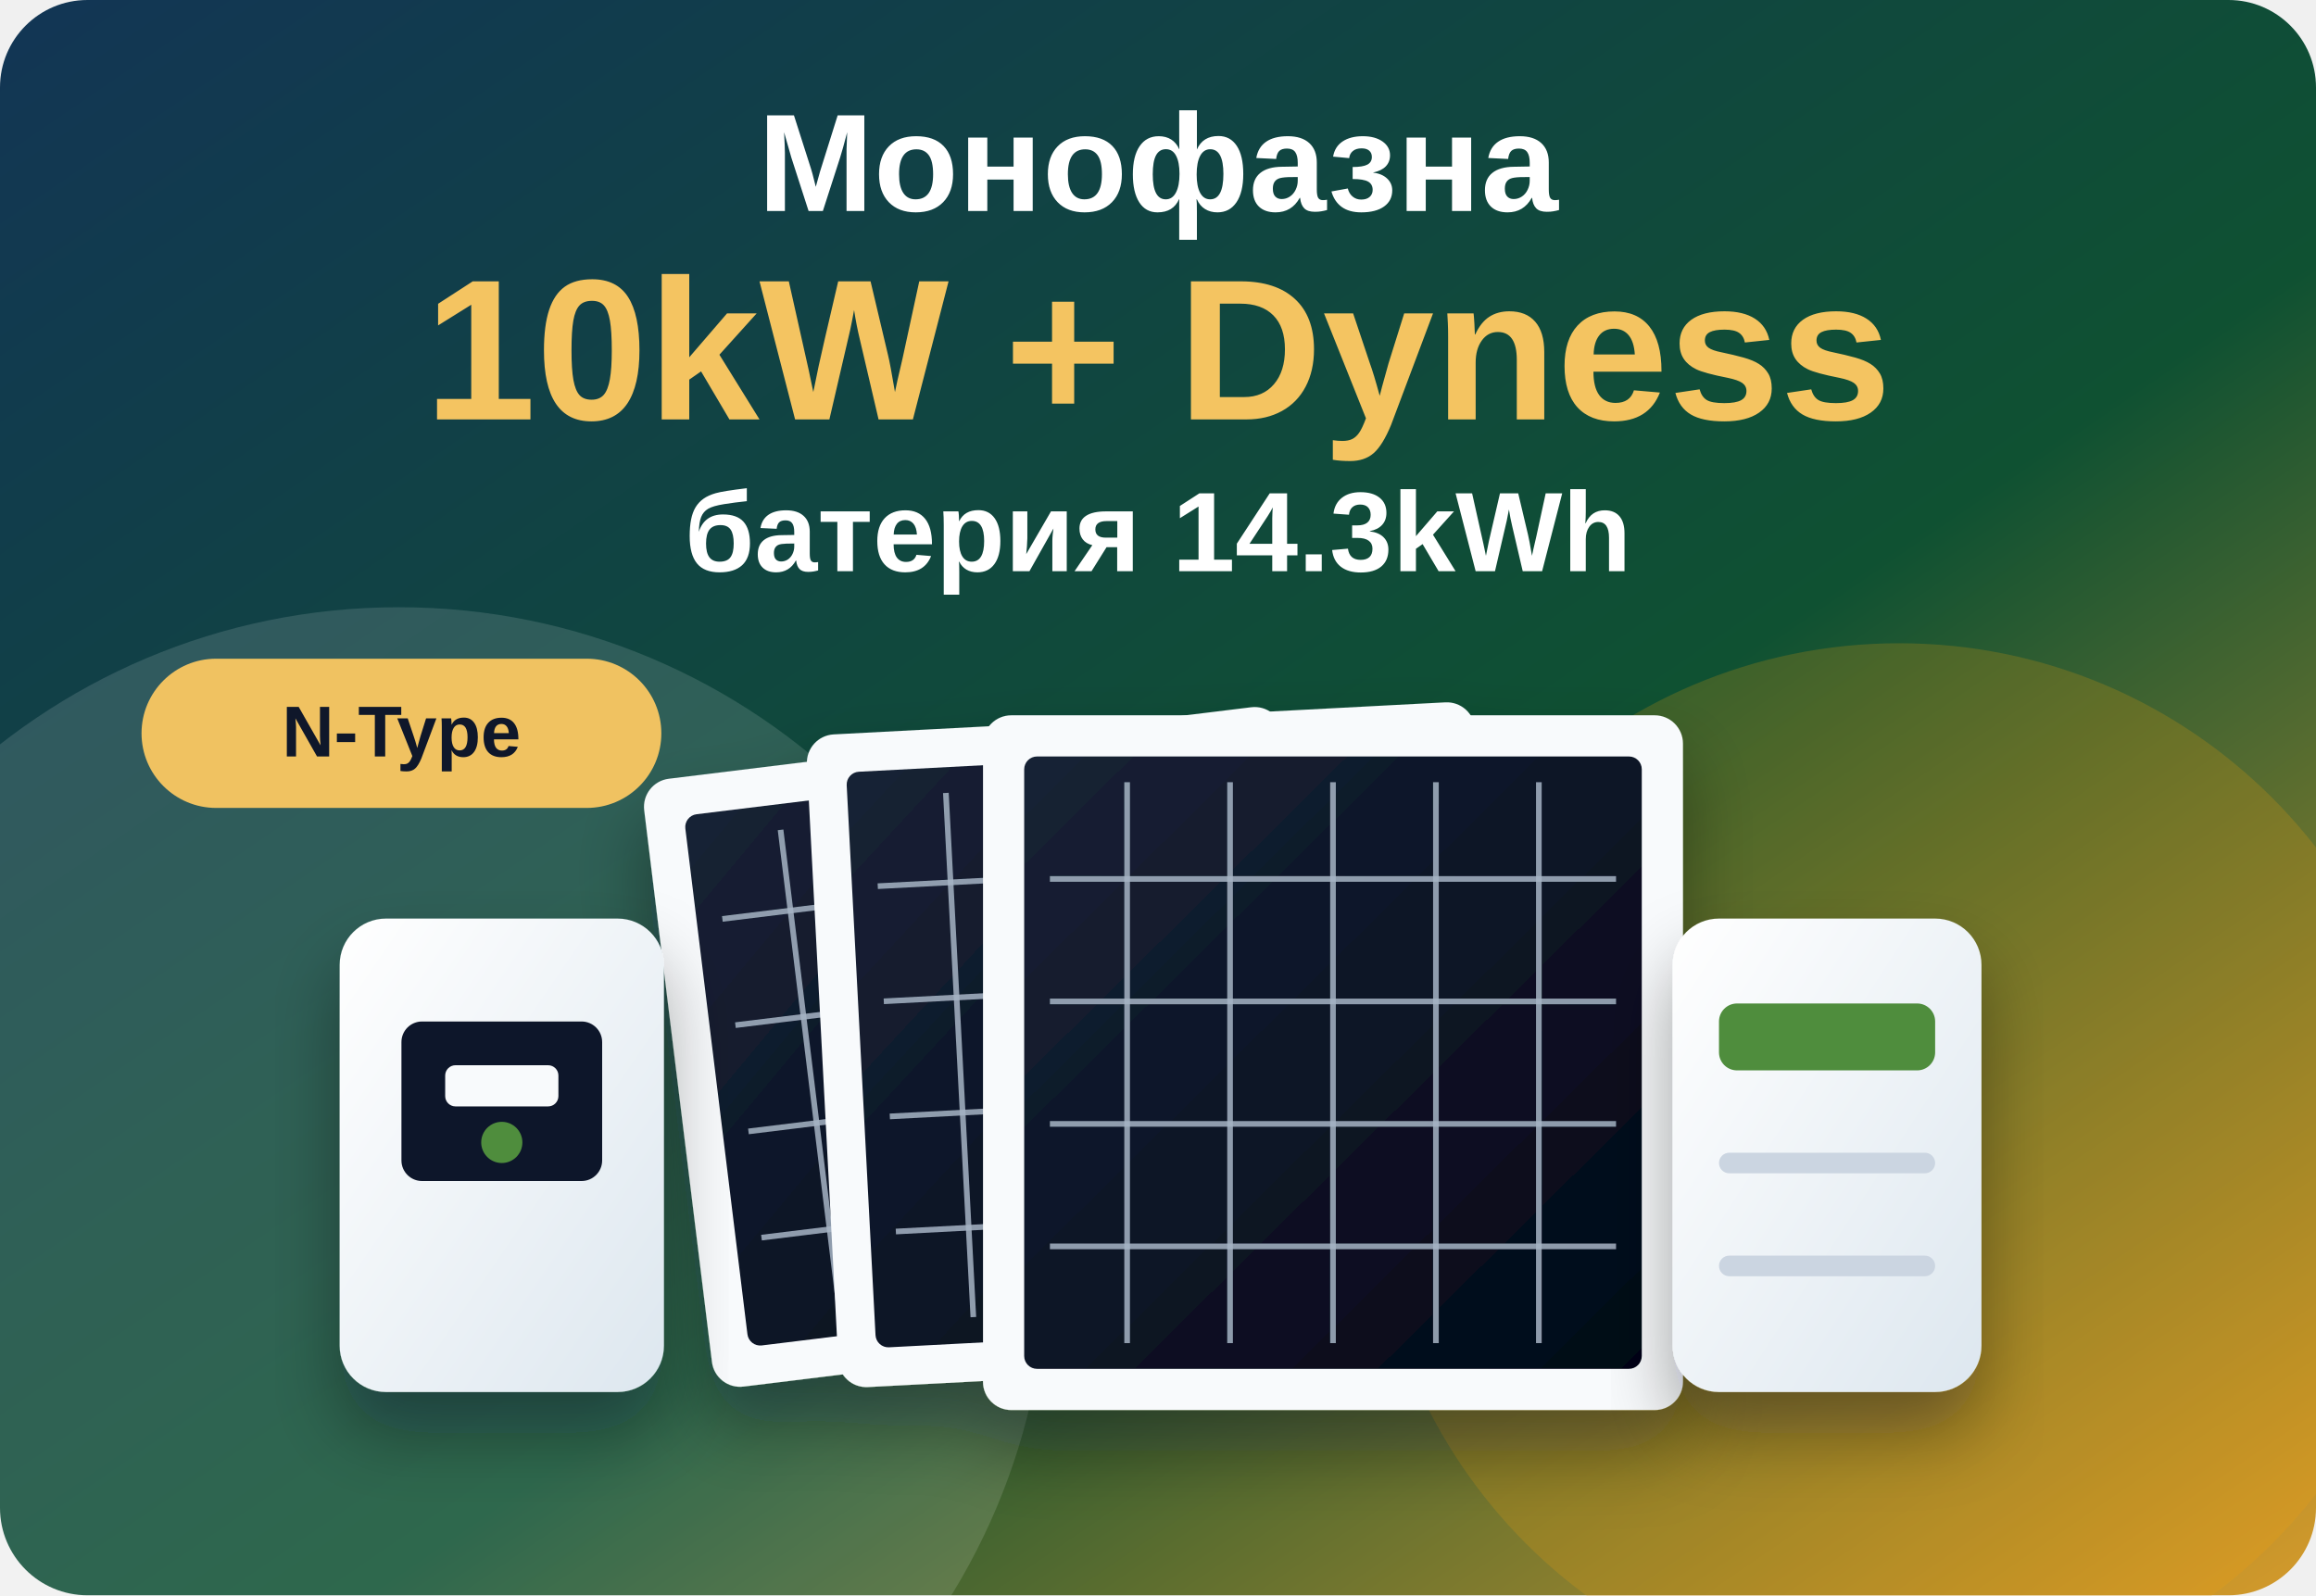
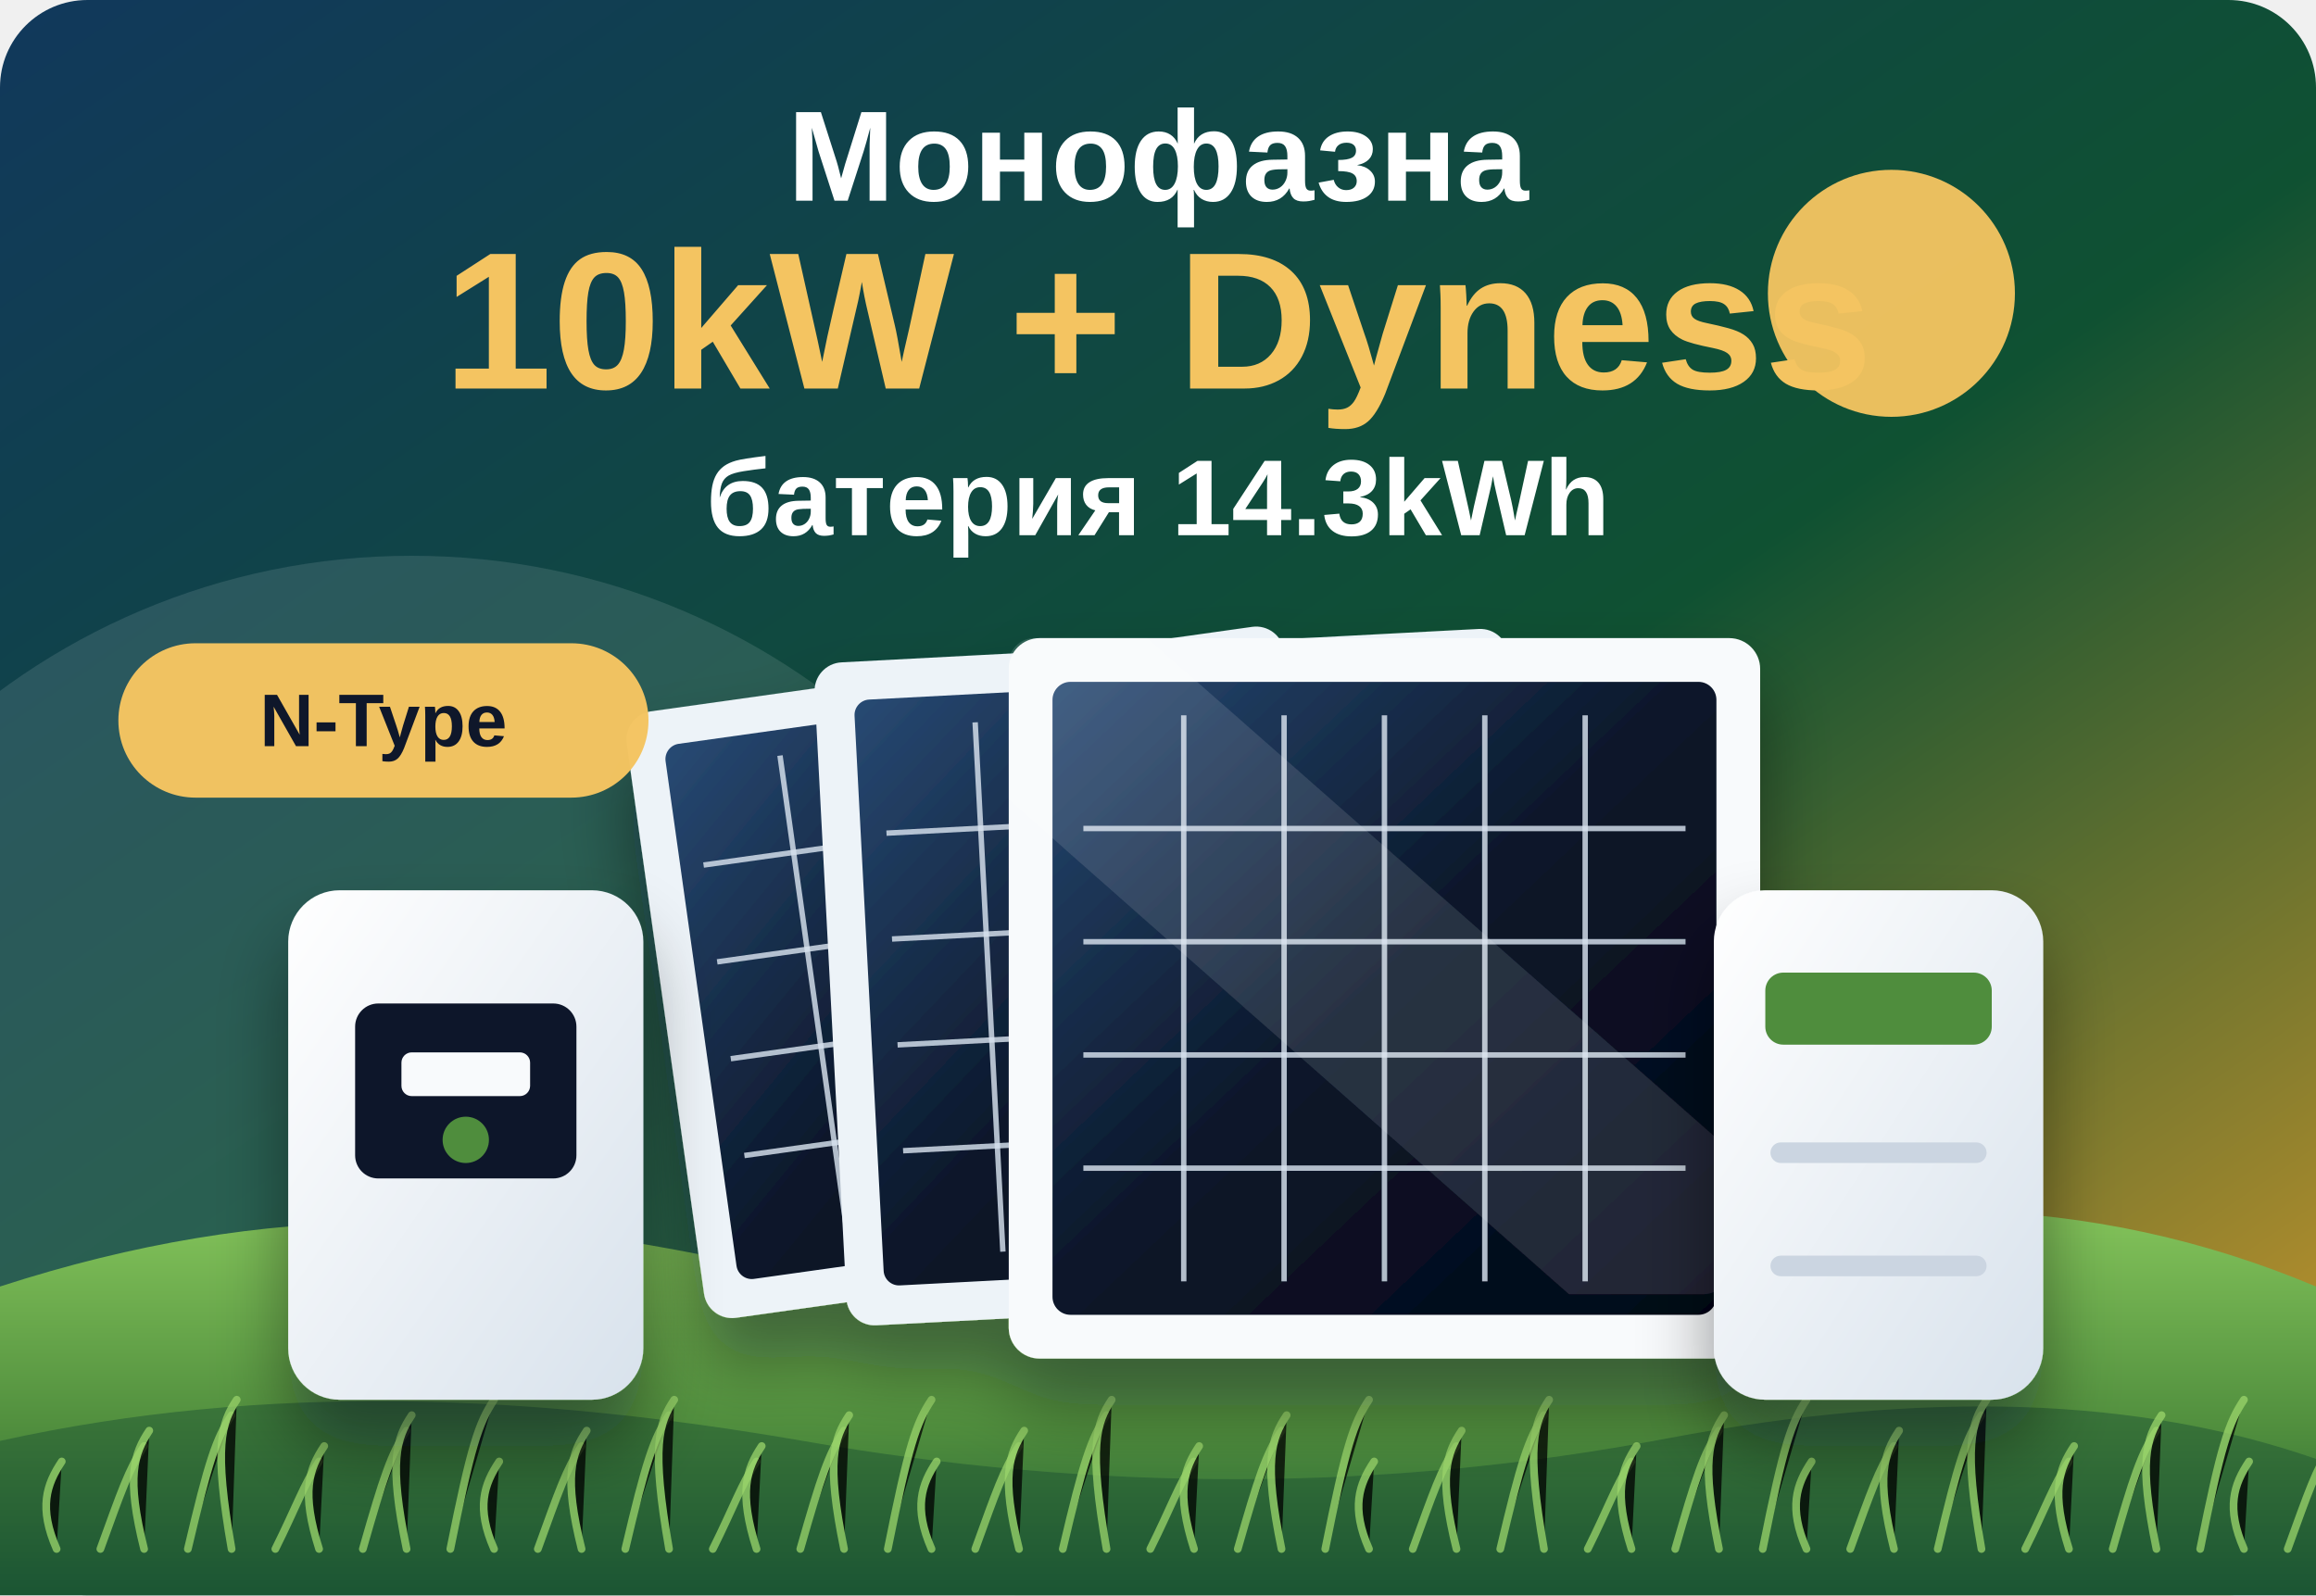
<svg xmlns="http://www.w3.org/2000/svg" width="900" height="620" viewBox="0 0 900 620" role="img" aria-label="Монофазна 10kW Dyness 14.3kWh">
  <defs>
-     <linearGradient id="bg" x1="0" y1="0" x2="1" y2="1">
-       <stop offset="0" stop-color="#123555" />
-       <stop offset=".58" stop-color="#0F5132" />
+     <linearGradient id="sky" x1="0" y1="0" x2="1" y2="1">
+       <stop offset="0" stop-color="#11385C" />
+       <stop offset=".55" stop-color="#0F5132" />
      <stop offset="1" stop-color="#D79B2B" />
    </linearGradient>
-     <linearGradient id="panel" x1="0" y1="0" x2="1" y2="1">
-       <stop offset="0" stop-color="#172235" />
+     <linearGradient id="glass" x1="0" y1="0" x2="1" y2="1">
+       <stop offset="0" stop-color="#284A74" />
+       <stop offset=".48" stop-color="#0B172A" />
      <stop offset="1" stop-color="#020617" />
    </linearGradient>
    <linearGradient id="device" x1="0" y1="0" x2="1" y2="1">
      <stop offset="0" stop-color="#FFFFFF" />
-       <stop offset="1" stop-color="#DDE7EF" />
+       <stop offset="1" stop-color="#D8E2EC" />
    </linearGradient>
-     <filter id="shadow" x="-20%" y="-20%" width="140%" height="150%">
-       <feDropShadow dx="0" dy="16" stdDeviation="14" flood-color="#020617" flood-opacity=".36" />
+     <linearGradient id="grass" x1="0" y1="0" x2="0" y2="1">
+       <stop offset="0" stop-color="#83C35A" />
+       <stop offset=".58" stop-color="#4F8D3D" />
+       <stop offset="1" stop-color="#1D5B35" />
+     </linearGradient>
+     <filter id="shadow" x="-25%" y="-25%" width="150%" height="160%">
+       <feDropShadow dx="0" dy="18" stdDeviation="14" flood-color="#020617" flood-opacity=".42" />
    </filter>
+     <clipPath id="shineClip">
+       <rect x="0" y="0" width="280" height="255" rx="10" />
+     </clipPath>
  </defs>
-   <rect width="900" height="620" rx="34" fill="url(#bg)" />
-   <circle cx="155" cy="488" r="252" fill="#FFFFFF" opacity=".13" />
-   <circle cx="738" cy="455" r="205" fill="#F59E0B" opacity=".2" />
+   <rect width="900" height="620" rx="34" fill="url(#sky)" />
+   <circle cx="735" cy="114" r="48" fill="#F4C461" opacity=".95">
+     <animate attributeName="opacity" values=".78;.98;.78" dur="4.8s" repeatCount="indefinite" />
+   </circle>
+   <circle cx="160" cy="486" r="270" fill="#FFFFFF" opacity=".11" />
+   <path class="offer-grass" d="M0 500c105 -34 194 -31 302 -6 112 26 205 27 317 -4 102 -28 193 -27 281 10v120H0z" fill="url(#grass)" />
+   <path class="offer-grass" d="M0 560c104 -23 208 -18 312 0 114 20 226 20 336 -1 101 -19 183 -16 252 8v53H0z" fill="#184D31" opacity=".45" />
+   <path d="M22 602c-7 -16 -4 -25 2 -34" stroke="#9BD56B" stroke-width="3" stroke-linecap="round" opacity=".75" />
+   <path d="M39 602c8 -22 11 -31 17 -40" stroke="#9BD56B" stroke-width="3" stroke-linecap="round" opacity=".75" />
+   <path d="M56 602c-7 -28 -4 -37 2 -46" stroke="#9BD56B" stroke-width="3" stroke-linecap="round" opacity=".75" />
+   <path d="M73 602c8 -34 11 -43 17 -52" stroke="#9BD56B" stroke-width="3" stroke-linecap="round" opacity=".75" />
+   <path d="M90 602c-7 -40 -4 -49 2 -58" stroke="#9BD56B" stroke-width="3" stroke-linecap="round" opacity=".75" />
+   <path d="M107 602c8 -16 11 -25 17 -34" stroke="#9BD56B" stroke-width="3" stroke-linecap="round" opacity=".75" />
+   <path d="M124 602c-7 -22 -4 -31 2 -40" stroke="#9BD56B" stroke-width="3" stroke-linecap="round" opacity=".75" />
+   <path d="M141 602c8 -28 11 -37 17 -46" stroke="#9BD56B" stroke-width="3" stroke-linecap="round" opacity=".75" />
+   <path d="M158 602c-7 -34 -4 -43 2 -52" stroke="#9BD56B" stroke-width="3" stroke-linecap="round" opacity=".75" />
+   <path d="M175 602c8 -40 11 -49 17 -58" stroke="#9BD56B" stroke-width="3" stroke-linecap="round" opacity=".75" />
+   <path d="M192 602c-7 -16 -4 -25 2 -34" stroke="#9BD56B" stroke-width="3" stroke-linecap="round" opacity=".75" />
+   <path d="M209 602c8 -22 11 -31 17 -40" stroke="#9BD56B" stroke-width="3" stroke-linecap="round" opacity=".75" />
+   <path d="M226 602c-7 -28 -4 -37 2 -46" stroke="#9BD56B" stroke-width="3" stroke-linecap="round" opacity=".75" />
+   <path d="M243 602c8 -34 11 -43 17 -52" stroke="#9BD56B" stroke-width="3" stroke-linecap="round" opacity=".75" />
+   <path d="M260 602c-7 -40 -4 -49 2 -58" stroke="#9BD56B" stroke-width="3" stroke-linecap="round" opacity=".75" />
+   <path d="M277 602c8 -16 11 -25 17 -34" stroke="#9BD56B" stroke-width="3" stroke-linecap="round" opacity=".75" />
+   <path d="M294 602c-7 -22 -4 -31 2 -40" stroke="#9BD56B" stroke-width="3" stroke-linecap="round" opacity=".75" />
+   <path d="M311 602c8 -28 11 -37 17 -46" stroke="#9BD56B" stroke-width="3" stroke-linecap="round" opacity=".75" />
+   <path d="M328 602c-7 -34 -4 -43 2 -52" stroke="#9BD56B" stroke-width="3" stroke-linecap="round" opacity=".75" />
+   <path d="M345 602c8 -40 11 -49 17 -58" stroke="#9BD56B" stroke-width="3" stroke-linecap="round" opacity=".75" />
+   <path d="M362 602c-7 -16 -4 -25 2 -34" stroke="#9BD56B" stroke-width="3" stroke-linecap="round" opacity=".75" />
+   <path d="M379 602c8 -22 11 -31 17 -40" stroke="#9BD56B" stroke-width="3" stroke-linecap="round" opacity=".75" />
+   <path d="M396 602c-7 -28 -4 -37 2 -46" stroke="#9BD56B" stroke-width="3" stroke-linecap="round" opacity=".75" />
+   <path d="M413 602c8 -34 11 -43 17 -52" stroke="#9BD56B" stroke-width="3" stroke-linecap="round" opacity=".75" />
+   <path d="M430 602c-7 -40 -4 -49 2 -58" stroke="#9BD56B" stroke-width="3" stroke-linecap="round" opacity=".75" />
+   <path d="M447 602c8 -16 11 -25 17 -34" stroke="#9BD56B" stroke-width="3" stroke-linecap="round" opacity=".75" />
+   <path d="M464 602c-7 -22 -4 -31 2 -40" stroke="#9BD56B" stroke-width="3" stroke-linecap="round" opacity=".75" />
+   <path d="M481 602c8 -28 11 -37 17 -46" stroke="#9BD56B" stroke-width="3" stroke-linecap="round" opacity=".75" />
+   <path d="M498 602c-7 -34 -4 -43 2 -52" stroke="#9BD56B" stroke-width="3" stroke-linecap="round" opacity=".75" />
+   <path d="M515 602c8 -40 11 -49 17 -58" stroke="#9BD56B" stroke-width="3" stroke-linecap="round" opacity=".75" />
+   <path d="M532 602c-7 -16 -4 -25 2 -34" stroke="#9BD56B" stroke-width="3" stroke-linecap="round" opacity=".75" />
+   <path d="M549 602c8 -22 11 -31 17 -40" stroke="#9BD56B" stroke-width="3" stroke-linecap="round" opacity=".75" />
+   <path d="M566 602c-7 -28 -4 -37 2 -46" stroke="#9BD56B" stroke-width="3" stroke-linecap="round" opacity=".75" />
+   <path d="M583 602c8 -34 11 -43 17 -52" stroke="#9BD56B" stroke-width="3" stroke-linecap="round" opacity=".75" />
+   <path d="M600 602c-7 -40 -4 -49 2 -58" stroke="#9BD56B" stroke-width="3" stroke-linecap="round" opacity=".75" />
+   <path d="M617 602c8 -16 11 -25 17 -34" stroke="#9BD56B" stroke-width="3" stroke-linecap="round" opacity=".75" />
+   <path d="M634 602c-7 -22 -4 -31 2 -40" stroke="#9BD56B" stroke-width="3" stroke-linecap="round" opacity=".75" />
+   <path d="M651 602c8 -28 11 -37 17 -46" stroke="#9BD56B" stroke-width="3" stroke-linecap="round" opacity=".75" />
+   <path d="M668 602c-7 -34 -4 -43 2 -52" stroke="#9BD56B" stroke-width="3" stroke-linecap="round" opacity=".75" />
+   <path d="M685 602c8 -40 11 -49 17 -58" stroke="#9BD56B" stroke-width="3" stroke-linecap="round" opacity=".75" />
+   <path d="M702 602c-7 -16 -4 -25 2 -34" stroke="#9BD56B" stroke-width="3" stroke-linecap="round" opacity=".75" />
+   <path d="M719 602c8 -22 11 -31 17 -40" stroke="#9BD56B" stroke-width="3" stroke-linecap="round" opacity=".75" />
+   <path d="M736 602c-7 -28 -4 -37 2 -46" stroke="#9BD56B" stroke-width="3" stroke-linecap="round" opacity=".75" />
+   <path d="M753 602c8 -34 11 -43 17 -52" stroke="#9BD56B" stroke-width="3" stroke-linecap="round" opacity=".75" />
+   <path d="M770 602c-7 -40 -4 -49 2 -58" stroke="#9BD56B" stroke-width="3" stroke-linecap="round" opacity=".75" />
+   <path d="M787 602c8 -16 11 -25 17 -34" stroke="#9BD56B" stroke-width="3" stroke-linecap="round" opacity=".75" />
+   <path d="M804 602c-7 -22 -4 -31 2 -40" stroke="#9BD56B" stroke-width="3" stroke-linecap="round" opacity=".75" />
+   <path d="M821 602c8 -28 11 -37 17 -46" stroke="#9BD56B" stroke-width="3" stroke-linecap="round" opacity=".75" />
+   <path d="M838 602c-7 -34 -4 -43 2 -52" stroke="#9BD56B" stroke-width="3" stroke-linecap="round" opacity=".75" />
+   <path d="M855 602c8 -40 11 -49 17 -58" stroke="#9BD56B" stroke-width="3" stroke-linecap="round" opacity=".75" />
+   <path d="M872 602c-7 -16 -4 -25 2 -34" stroke="#9BD56B" stroke-width="3" stroke-linecap="round" opacity=".75" />
+   <path d="M889 602c8 -22 11 -31 17 -40" stroke="#9BD56B" stroke-width="3" stroke-linecap="round" opacity=".75" />
  <g font-family="Arial, sans-serif" text-anchor="middle">
-     <text x="450" y="82" font-size="54" font-weight="900" fill="#FFFFFF">Монофазна</text>
-     <text x="450" y="163" font-size="78" font-weight="900" fill="#F4C461">10kW + Dyness</text>
-     <text x="450" y="222" font-size="44" font-weight="900" fill="#FFFFFF">батерия 14.3kWh</text>
+     <text x="450" y="78" font-size="50" font-weight="900" fill="#FFFFFF">Монофазна</text>
+     <text x="450" y="151" font-size="76" font-weight="900" fill="#F4C461">10kW + Dyness</text>
+     <text x="450" y="208" font-size="42" font-weight="900" fill="#FFFFFF">батерия 14.3kWh</text>
  </g>
-   <g filter="url(#shadow)">
-     <g transform="translate(249 304) rotate(-7)">
-       <rect width="250" height="238" rx="11" fill="#F8FAFC" />
-       <rect x="15" y="15" width="220" height="208" rx="5" fill="url(#panel)" />
-       <line x1="51.667" y1="25" x2="51.667" y2="213" stroke="#A6B4C4" stroke-width="2.2" opacity=".85" />
-       <line x1="88.333" y1="25" x2="88.333" y2="213" stroke="#A6B4C4" stroke-width="2.2" opacity=".85" />
-       <line x1="125" y1="25" x2="125" y2="213" stroke="#A6B4C4" stroke-width="2.2" opacity=".85" />
-       <line x1="161.667" y1="25" x2="161.667" y2="213" stroke="#A6B4C4" stroke-width="2.2" opacity=".85" />
-       <line x1="198.333" y1="25" x2="198.333" y2="213" stroke="#A6B4C4" stroke-width="2.2" opacity=".85" />
-       <line x1="25" y1="56.6" x2="225" y2="56.6" stroke="#A6B4C4" stroke-width="2.2" opacity=".85" />
-       <line x1="25" y1="98.2" x2="225" y2="98.2" stroke="#A6B4C4" stroke-width="2.2" opacity=".85" />
-       <line x1="25" y1="139.8" x2="225" y2="139.8" stroke="#A6B4C4" stroke-width="2.2" opacity=".85" />
-       <line x1="25" y1="181.4" x2="225" y2="181.4" stroke="#A6B4C4" stroke-width="2.2" opacity=".85" />
+   <g class="solar-module" filter="url(#shadow)">
+     <g transform="translate(242 278) rotate(-8)">
+       <rect width="258" height="238" rx="11" fill="#EDF3F8" />
+       <rect x="14" y="14" width="230" height="210" rx="6" fill="url(#glass)" />
+       <line x1="58.333" y1="24" x2="58.333" y2="214" stroke="#D7E2EE" stroke-width="2.1" opacity=".82" />
+       <line x1="93.667" y1="24" x2="93.667" y2="214" stroke="#D7E2EE" stroke-width="2.1" opacity=".82" />
+       <line x1="129" y1="24" x2="129" y2="214" stroke="#D7E2EE" stroke-width="2.1" opacity=".82" />
+       <line x1="164.333" y1="24" x2="164.333" y2="214" stroke="#D7E2EE" stroke-width="2.1" opacity=".82" />
+       <line x1="199.667" y1="24" x2="199.667" y2="214" stroke="#D7E2EE" stroke-width="2.1" opacity=".82" />
+       <line x1="23" y1="62" x2="235" y2="62" stroke="#D7E2EE" stroke-width="2.1" opacity=".82" />
+       <line x1="23" y1="100" x2="235" y2="100" stroke="#D7E2EE" stroke-width="2.1" opacity=".82" />
+       <line x1="23" y1="138" x2="235" y2="138" stroke="#D7E2EE" stroke-width="2.1" opacity=".82" />
+       <line x1="23" y1="176" x2="235" y2="176" stroke="#D7E2EE" stroke-width="2.1" opacity=".82" />
    </g>
-     <g transform="translate(313 286) rotate(-3)">
-       <rect width="260" height="254" rx="11" fill="#F8FAFC" />
-       <rect x="15" y="15" width="230" height="224" rx="5" fill="url(#panel)" />
-       <line x1="53.333" y1="25" x2="53.333" y2="229" stroke="#A6B4C4" stroke-width="2.2" opacity=".85" />
-       <line x1="91.667" y1="25" x2="91.667" y2="229" stroke="#A6B4C4" stroke-width="2.2" opacity=".85" />
-       <line x1="130" y1="25" x2="130" y2="229" stroke="#A6B4C4" stroke-width="2.2" opacity=".85" />
-       <line x1="168.333" y1="25" x2="168.333" y2="229" stroke="#A6B4C4" stroke-width="2.2" opacity=".85" />
-       <line x1="206.667" y1="25" x2="206.667" y2="229" stroke="#A6B4C4" stroke-width="2.2" opacity=".85" />
-       <line x1="25" y1="59.8" x2="235" y2="59.8" stroke="#A6B4C4" stroke-width="2.2" opacity=".85" />
-       <line x1="25" y1="104.6" x2="235" y2="104.6" stroke="#A6B4C4" stroke-width="2.2" opacity=".85" />
-       <line x1="25" y1="149.4" x2="235" y2="149.4" stroke="#A6B4C4" stroke-width="2.2" opacity=".85" />
-       <line x1="25" y1="194.2" x2="235" y2="194.2" stroke="#A6B4C4" stroke-width="2.2" opacity=".85" />
+     <g transform="translate(316 258) rotate(-3)">
+       <rect width="270" height="258" rx="11" fill="#EDF3F8" />
+       <rect x="15" y="15" width="240" height="228" rx="6" fill="url(#glass)" />
+       <line x1="61.667" y1="26" x2="61.667" y2="232" stroke="#D7E2EE" stroke-width="2.1" opacity=".82" />
+       <line x1="98.333" y1="26" x2="98.333" y2="232" stroke="#D7E2EE" stroke-width="2.1" opacity=".82" />
+       <line x1="135" y1="26" x2="135" y2="232" stroke="#D7E2EE" stroke-width="2.1" opacity=".82" />
+       <line x1="171.667" y1="26" x2="171.667" y2="232" stroke="#D7E2EE" stroke-width="2.1" opacity=".82" />
+       <line x1="208.333" y1="26" x2="208.333" y2="232" stroke="#D7E2EE" stroke-width="2.1" opacity=".82" />
+       <line x1="25" y1="67.2" x2="245" y2="67.2" stroke="#D7E2EE" stroke-width="2.1" opacity=".82" />
+       <line x1="25" y1="108.4" x2="245" y2="108.4" stroke="#D7E2EE" stroke-width="2.1" opacity=".82" />
+       <line x1="25" y1="149.6" x2="245" y2="149.6" stroke="#D7E2EE" stroke-width="2.1" opacity=".82" />
+       <line x1="25" y1="190.8" x2="245" y2="190.8" stroke="#D7E2EE" stroke-width="2.1" opacity=".82" />
    </g>
-     <g transform="translate(382 278)">
-       <rect width="272" height="270" rx="11" fill="#F8FAFC" />
-       <rect x="16" y="16" width="240" height="238" rx="5" fill="url(#panel)" />
-       <line x1="56" y1="26" x2="56" y2="244" stroke="#A6B4C4" stroke-width="2.2" opacity=".85" />
-       <line x1="96" y1="26" x2="96" y2="244" stroke="#A6B4C4" stroke-width="2.2" opacity=".85" />
-       <line x1="136" y1="26" x2="136" y2="244" stroke="#A6B4C4" stroke-width="2.2" opacity=".85" />
-       <line x1="176" y1="26" x2="176" y2="244" stroke="#A6B4C4" stroke-width="2.2" opacity=".85" />
-       <line x1="216" y1="26" x2="216" y2="244" stroke="#A6B4C4" stroke-width="2.2" opacity=".85" />
-       <line x1="26" y1="63.6" x2="246" y2="63.6" stroke="#A6B4C4" stroke-width="2.2" opacity=".85" />
-       <line x1="26" y1="111.2" x2="246" y2="111.2" stroke="#A6B4C4" stroke-width="2.2" opacity=".85" />
-       <line x1="26" y1="158.8" x2="246" y2="158.8" stroke="#A6B4C4" stroke-width="2.2" opacity=".85" />
-       <line x1="26" y1="206.4" x2="246" y2="206.4" stroke="#A6B4C4" stroke-width="2.2" opacity=".85" />
+     <g transform="translate(392 248)">
+       <rect width="292" height="280" rx="12" fill="#F8FAFC" />
+       <rect x="17" y="17" width="258" height="246" rx="7" fill="url(#glass)" />
+       <line x1="68" y1="30" x2="68" y2="250" stroke="#D7E2EE" stroke-width="2.1" opacity=".82" />
+       <line x1="107" y1="30" x2="107" y2="250" stroke="#D7E2EE" stroke-width="2.1" opacity=".82" />
+       <line x1="146" y1="30" x2="146" y2="250" stroke="#D7E2EE" stroke-width="2.1" opacity=".82" />
+       <line x1="185" y1="30" x2="185" y2="250" stroke="#D7E2EE" stroke-width="2.1" opacity=".82" />
+       <line x1="224" y1="30" x2="224" y2="250" stroke="#D7E2EE" stroke-width="2.1" opacity=".82" />
+       <line x1="29" y1="74" x2="263" y2="74" stroke="#D7E2EE" stroke-width="2.1" opacity=".82" />
+       <line x1="29" y1="118" x2="263" y2="118" stroke="#D7E2EE" stroke-width="2.1" opacity=".82" />
+       <line x1="29" y1="162" x2="263" y2="162" stroke="#D7E2EE" stroke-width="2.1" opacity=".82" />
+       <line x1="29" y1="206" x2="263" y2="206" stroke="#D7E2EE" stroke-width="2.1" opacity=".82" />
+       <g clip-path="url(#shineClip)">
+         <path d="M-45 23L22 -28 344 255 280 310z" fill="#FFFFFF" opacity=".12">
+           <animateTransform attributeName="transform" type="translate" values="-170 0;210 0;-170 0" dur="7s" repeatCount="indefinite" />
+         </path>
+       </g>
    </g>
  </g>
  <g filter="url(#shadow)">
-     <rect x="132" y="357" width="126" height="184" rx="18" fill="url(#device)" />
-     <rect x="156" y="397" width="78" height="62" rx="8" fill="#0F172A" />
-     <rect x="173" y="414" width="44" height="16" rx="4" fill="#F8FAFC" />
-     <circle cx="195" cy="444" r="8" fill="#4F8D3D" />
+     <rect x="112" y="346" width="138" height="198" rx="20" fill="url(#device)" />
+     <rect x="138" y="390" width="86" height="68" rx="9" fill="#0F172A" />
+     <rect x="156" y="409" width="50" height="17" rx="4" fill="#F8FAFC" />
+     <circle cx="181" cy="443" r="9" fill="#4F8D3D" />
  </g>
  <g filter="url(#shadow)">
-     <rect x="650" y="357" width="120" height="184" rx="18" fill="url(#device)" />
-     <rect x="668" y="390" width="84" height="26" rx="7" fill="#4F8D3D" />
-     <rect x="668" y="448" width="84" height="8" rx="4" fill="#CBD5E1" />
-     <rect x="668" y="488" width="84" height="8" rx="4" fill="#CBD5E1" />
+     <rect x="666" y="346" width="128" height="198" rx="20" fill="url(#device)" />
+     <rect x="686" y="378" width="88" height="28" rx="7" fill="#4F8D3D" />
+     <rect x="688" y="444" width="84" height="8" rx="4" fill="#CBD5E1" />
+     <rect x="688" y="488" width="84" height="8" rx="4" fill="#CBD5E1" />
  </g>
-   <g transform="translate(55 256)">
-     <rect width="202" height="58" rx="29" fill="#F4C461" opacity=".98" />
-     <text x="101" y="38" text-anchor="middle" font-family="Arial, sans-serif" font-size="28" font-weight="900" fill="#0F172A">N-Type</text>
+   <g transform="translate(46 250)">
+     <rect width="206" height="60" rx="30" fill="#F4C461" opacity=".98" />
+     <text x="103" y="40" text-anchor="middle" font-family="Arial, sans-serif" font-size="29" font-weight="900" fill="#0F172A">N-Type</text>
  </g>
</svg>
